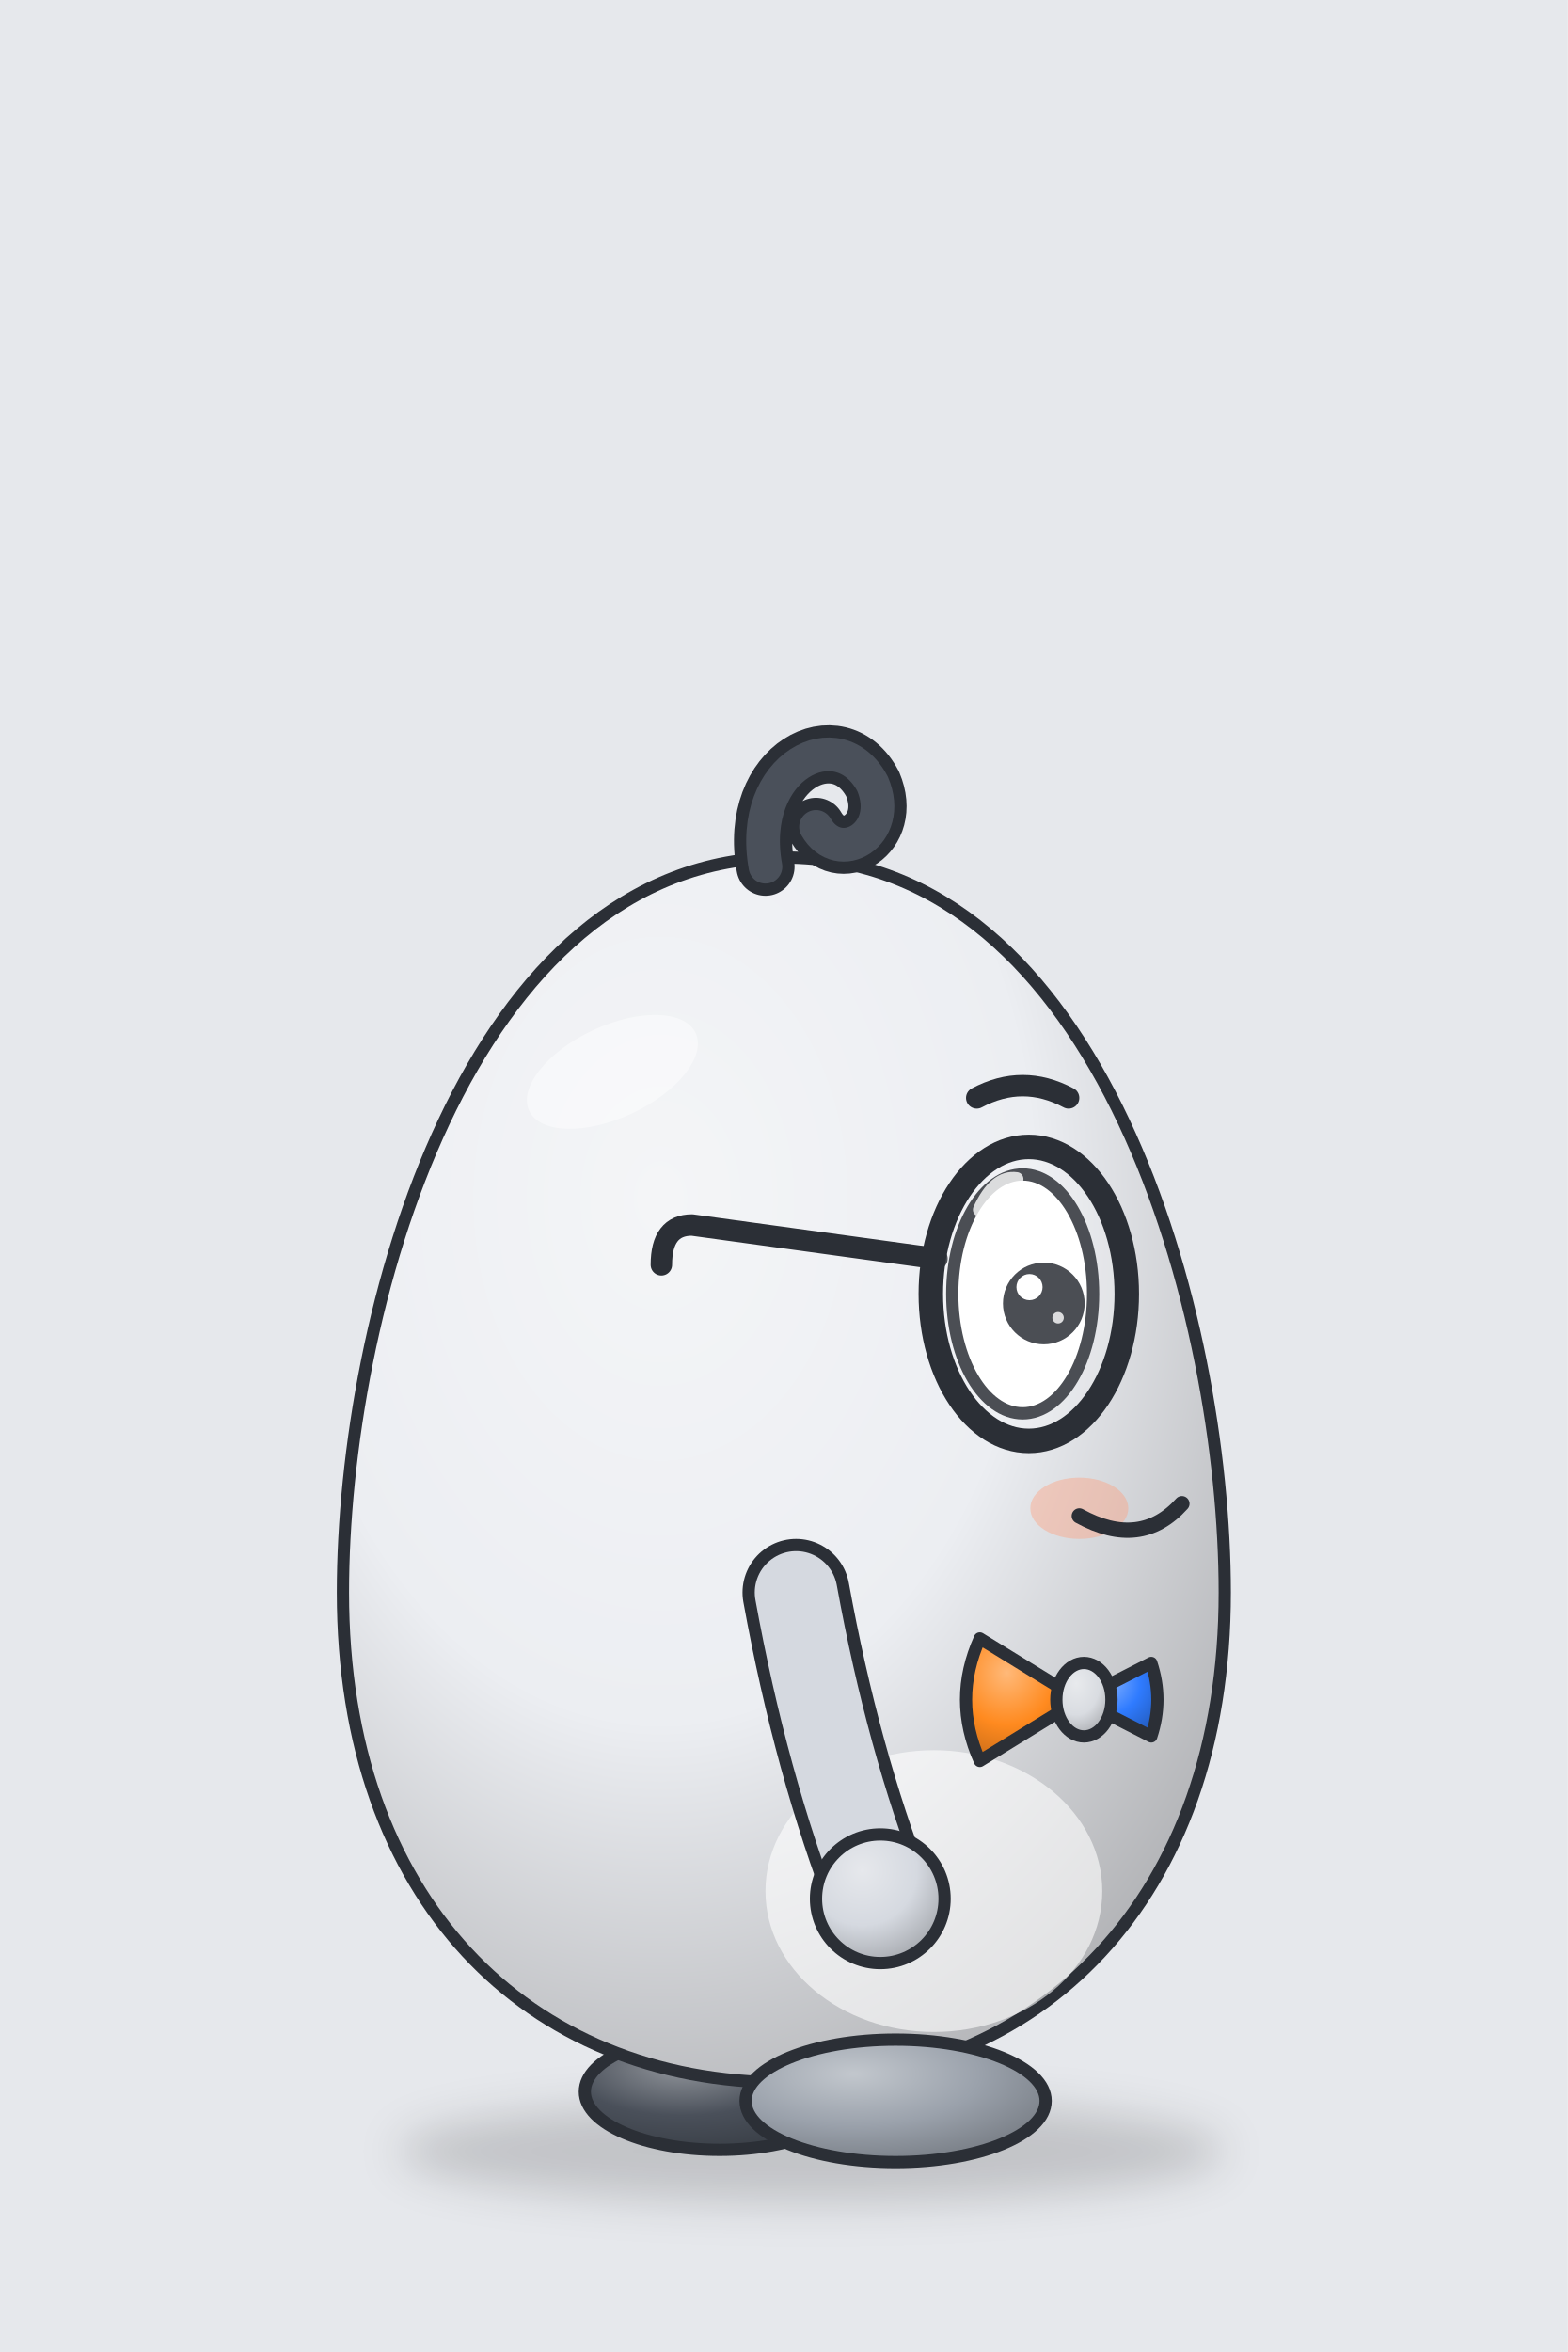
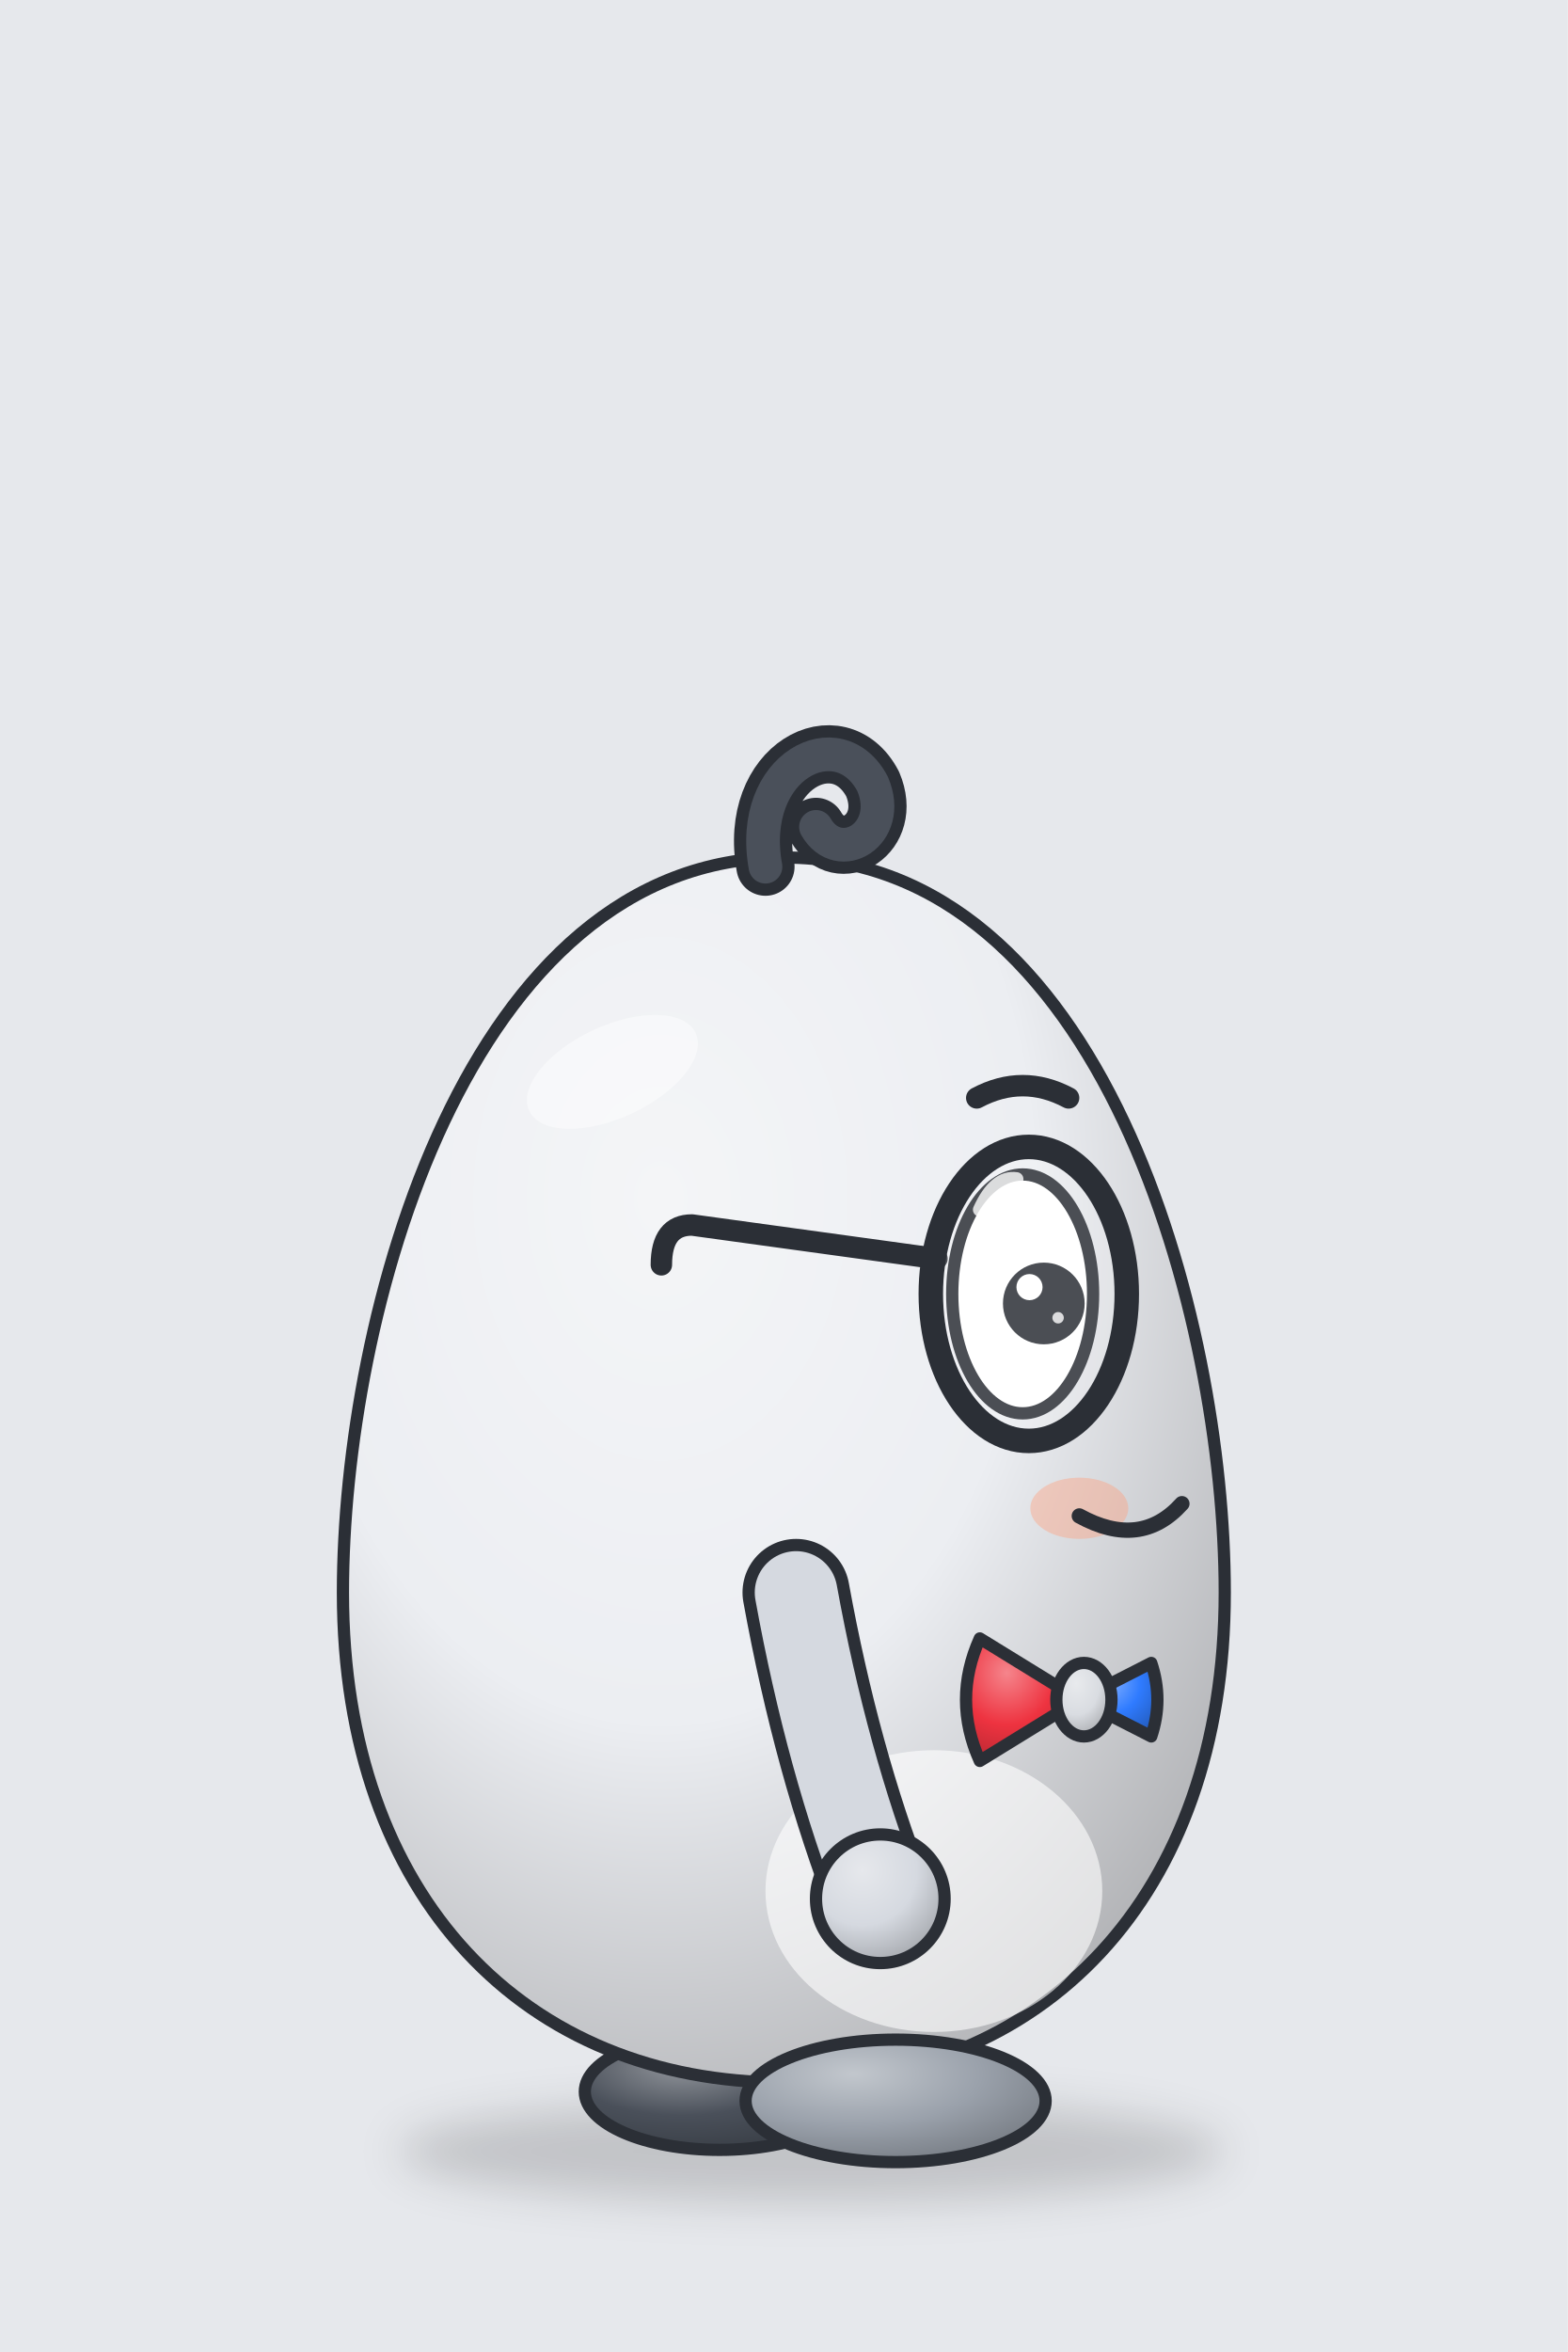
<svg xmlns="http://www.w3.org/2000/svg" width="1024" height="1536" viewBox="0 0 1024 1536">
  <defs>
    <filter id="soft" x="-50%" y="-50%" width="200%" height="200%">
      <feGaussianBlur stdDeviation="14" />
    </filter>
    <filter id="glow" x="-50%" y="-50%" width="200%" height="200%">
      <feGaussianBlur stdDeviation="30" />
    </filter>
    <radialGradient id="ball4A505A" cx="0.36" cy="0.28" r="0.85">
      <stop offset="0" stop-color="#92969C" />
      <stop offset="0.5" stop-color="#4A505A" />
      <stop offset="1" stop-color="#353A41" />
    </radialGradient>
    <radialGradient id="ballECEEF2" cx="0.36" cy="0.28" r="0.85">
      <stop offset="0" stop-color="#F4F5F7" />
      <stop offset="0.5" stop-color="#ECEEF2" />
      <stop offset="1" stop-color="#AAABAE" />
    </radialGradient>
    <radialGradient id="ball9AA1AB" cx="0.36" cy="0.28" r="0.85">
      <stop offset="0" stop-color="#C2C7CD" />
      <stop offset="0.5" stop-color="#9AA1AB" />
      <stop offset="1" stop-color="#6F747B" />
    </radialGradient>
-     <radialGradient id="ballFF8A1F" cx="0.36" cy="0.28" r="0.85">
-       <stop offset="0" stop-color="#FFB979" />
-       <stop offset="0.5" stop-color="#FF8A1F" />
-       <stop offset="1" stop-color="#B86316" />
+     <radialGradient id="ballEE3340" cx="0.36" cy="0.28" r="0.85">
+       <stop offset="0" stop-color="#F5858C" />
+       <stop offset="0.5" stop-color="#EE3340" />
+       <stop offset="1" stop-color="#AB252E" />
    </radialGradient>
    <radialGradient id="ball2F7BFF" cx="0.36" cy="0.28" r="0.85">
      <stop offset="0" stop-color="#82B0FF" />
      <stop offset="0.5" stop-color="#2F7BFF" />
      <stop offset="1" stop-color="#2259B8" />
    </radialGradient>
    <radialGradient id="ballD9DCE1" cx="0.36" cy="0.28" r="0.85">
      <stop offset="0" stop-color="#E8EAED" />
      <stop offset="0.5" stop-color="#D9DCE1" />
      <stop offset="1" stop-color="#9C9EA2" />
    </radialGradient>
    <radialGradient id="ballD5D9E0" cx="0.36" cy="0.28" r="0.85">
      <stop offset="0" stop-color="#E6E8EC" />
      <stop offset="0.5" stop-color="#D5D9E0" />
      <stop offset="1" stop-color="#999CA1" />
    </radialGradient>
  </defs>
  <rect width="1024" height="1536" fill="#E6E8EC" />
  <ellipse cx="530" cy="1405" rx="270" ry="34" fill="#000" opacity="0.16" filter="url(#soft)" />
  <ellipse cx="470" cy="1366" rx="88" ry="38" fill="url(#ball4A505A)" stroke="#2B2F36" stroke-width="8" stroke-linejoin="round" />
  <path d="M512,560 C720,560 800,860 800,1040 C800,1240 680,1360 512,1360 C344,1360 224,1240 224,1040 C224,860 304,560 512,560 Z" fill="url(#ballECEEF2)" stroke="#2B2F36" stroke-width="8" stroke-linejoin="round" />
  <ellipse cx="610" cy="1235" rx="110" ry="92" fill="#FFF" opacity="0.6" />
  <ellipse cx="400" cy="700" rx="60" ry="30" fill="#FFFFFF" opacity="0.45" transform="rotate(-25 400 700)" />
  <ellipse cx="585" cy="1372" rx="98" ry="40" fill="url(#ball9AA1AB)" stroke="#2B2F36" stroke-width="8" stroke-linejoin="round" />
  <path d="M500,566 C488,500 548,470 570,512 C584,545 548,566 533,540" fill="none" stroke="#2B2F36" stroke-width="38" stroke-linecap="round" stroke-linejoin="round" />
  <path d="M500,566 C488,500 548,470 570,512 C584,545 548,566 533,540" fill="none" stroke="#4A505A" stroke-width="22" stroke-linecap="round" stroke-linejoin="round" />
  <ellipse cx="705" cy="985" rx="32" ry="20" fill="#FF9E7A" opacity="0.4" />
  <ellipse cx="668" cy="845" rx="46" ry="78" fill="#FFFFFF" stroke="#2B2F36" stroke-width="8" stroke-linejoin="round" />
  <circle cx="681.8" cy="851.24" r="26.68" fill="#2B2F36" />
  <circle cx="672.462" cy="840.568" r="8.538" fill="#FFF" />
  <circle cx="691.138" cy="860.578" r="3.735" fill="#FFF" opacity="0.8" />
  <path d="M638,717 Q668,701 698,717" fill="none" stroke="#2B2F36" stroke-width="14" stroke-linecap="round" stroke-linejoin="round" />
  <path d="M612,822 L452,800 Q432,800 432,826" fill="none" stroke="#2B2F36" stroke-width="14" stroke-linecap="round" stroke-linejoin="round" />
  <ellipse cx="672" cy="845" rx="64" ry="96" fill="#FFF" fill-opacity="0.15" stroke="#2B2F36" stroke-width="16" />
  <path d="M640,790 Q650,768 664,770" fill="none" stroke="#FFF" stroke-width="9" stroke-linecap="round" stroke-linejoin="round" opacity="0.8" />
  <path d="M705,990 Q745,1012 772,982" fill="none" stroke="#2B2F36" stroke-width="10" stroke-linecap="round" stroke-linejoin="round" />
-   <path d="M705,1110 L640,1070 Q622,1110 640,1150 Z" fill="url(#ballFF8A1F)" stroke="#2B2F36" stroke-width="8" stroke-linejoin="round" />
+   <path d="M705,1110 L640,1070 Q622,1110 640,1150 Z" fill="url(#ballEE3340)" stroke="#2B2F36" stroke-width="8" stroke-linejoin="round" />
  <path d="M705,1110 L752,1086 Q760,1110 752,1134 Z" fill="url(#ball2F7BFF)" stroke="#2B2F36" stroke-width="8" stroke-linejoin="round" />
  <ellipse cx="708" cy="1110" rx="18" ry="24" fill="url(#ballD9DCE1)" stroke="#2B2F36" stroke-width="8" />
  <path d="M520,1040 Q540,1150 575,1240" fill="none" stroke="#2B2F36" stroke-width="70" stroke-linecap="round" stroke-linejoin="round" />
  <path d="M520,1040 Q540,1150 575,1240" fill="none" stroke="#D5D9E0" stroke-width="54" stroke-linecap="round" stroke-linejoin="round" />
  <circle cx="575" cy="1240" r="42" fill="url(#ballD5D9E0)" stroke="#2B2F36" stroke-width="8" />
</svg>
